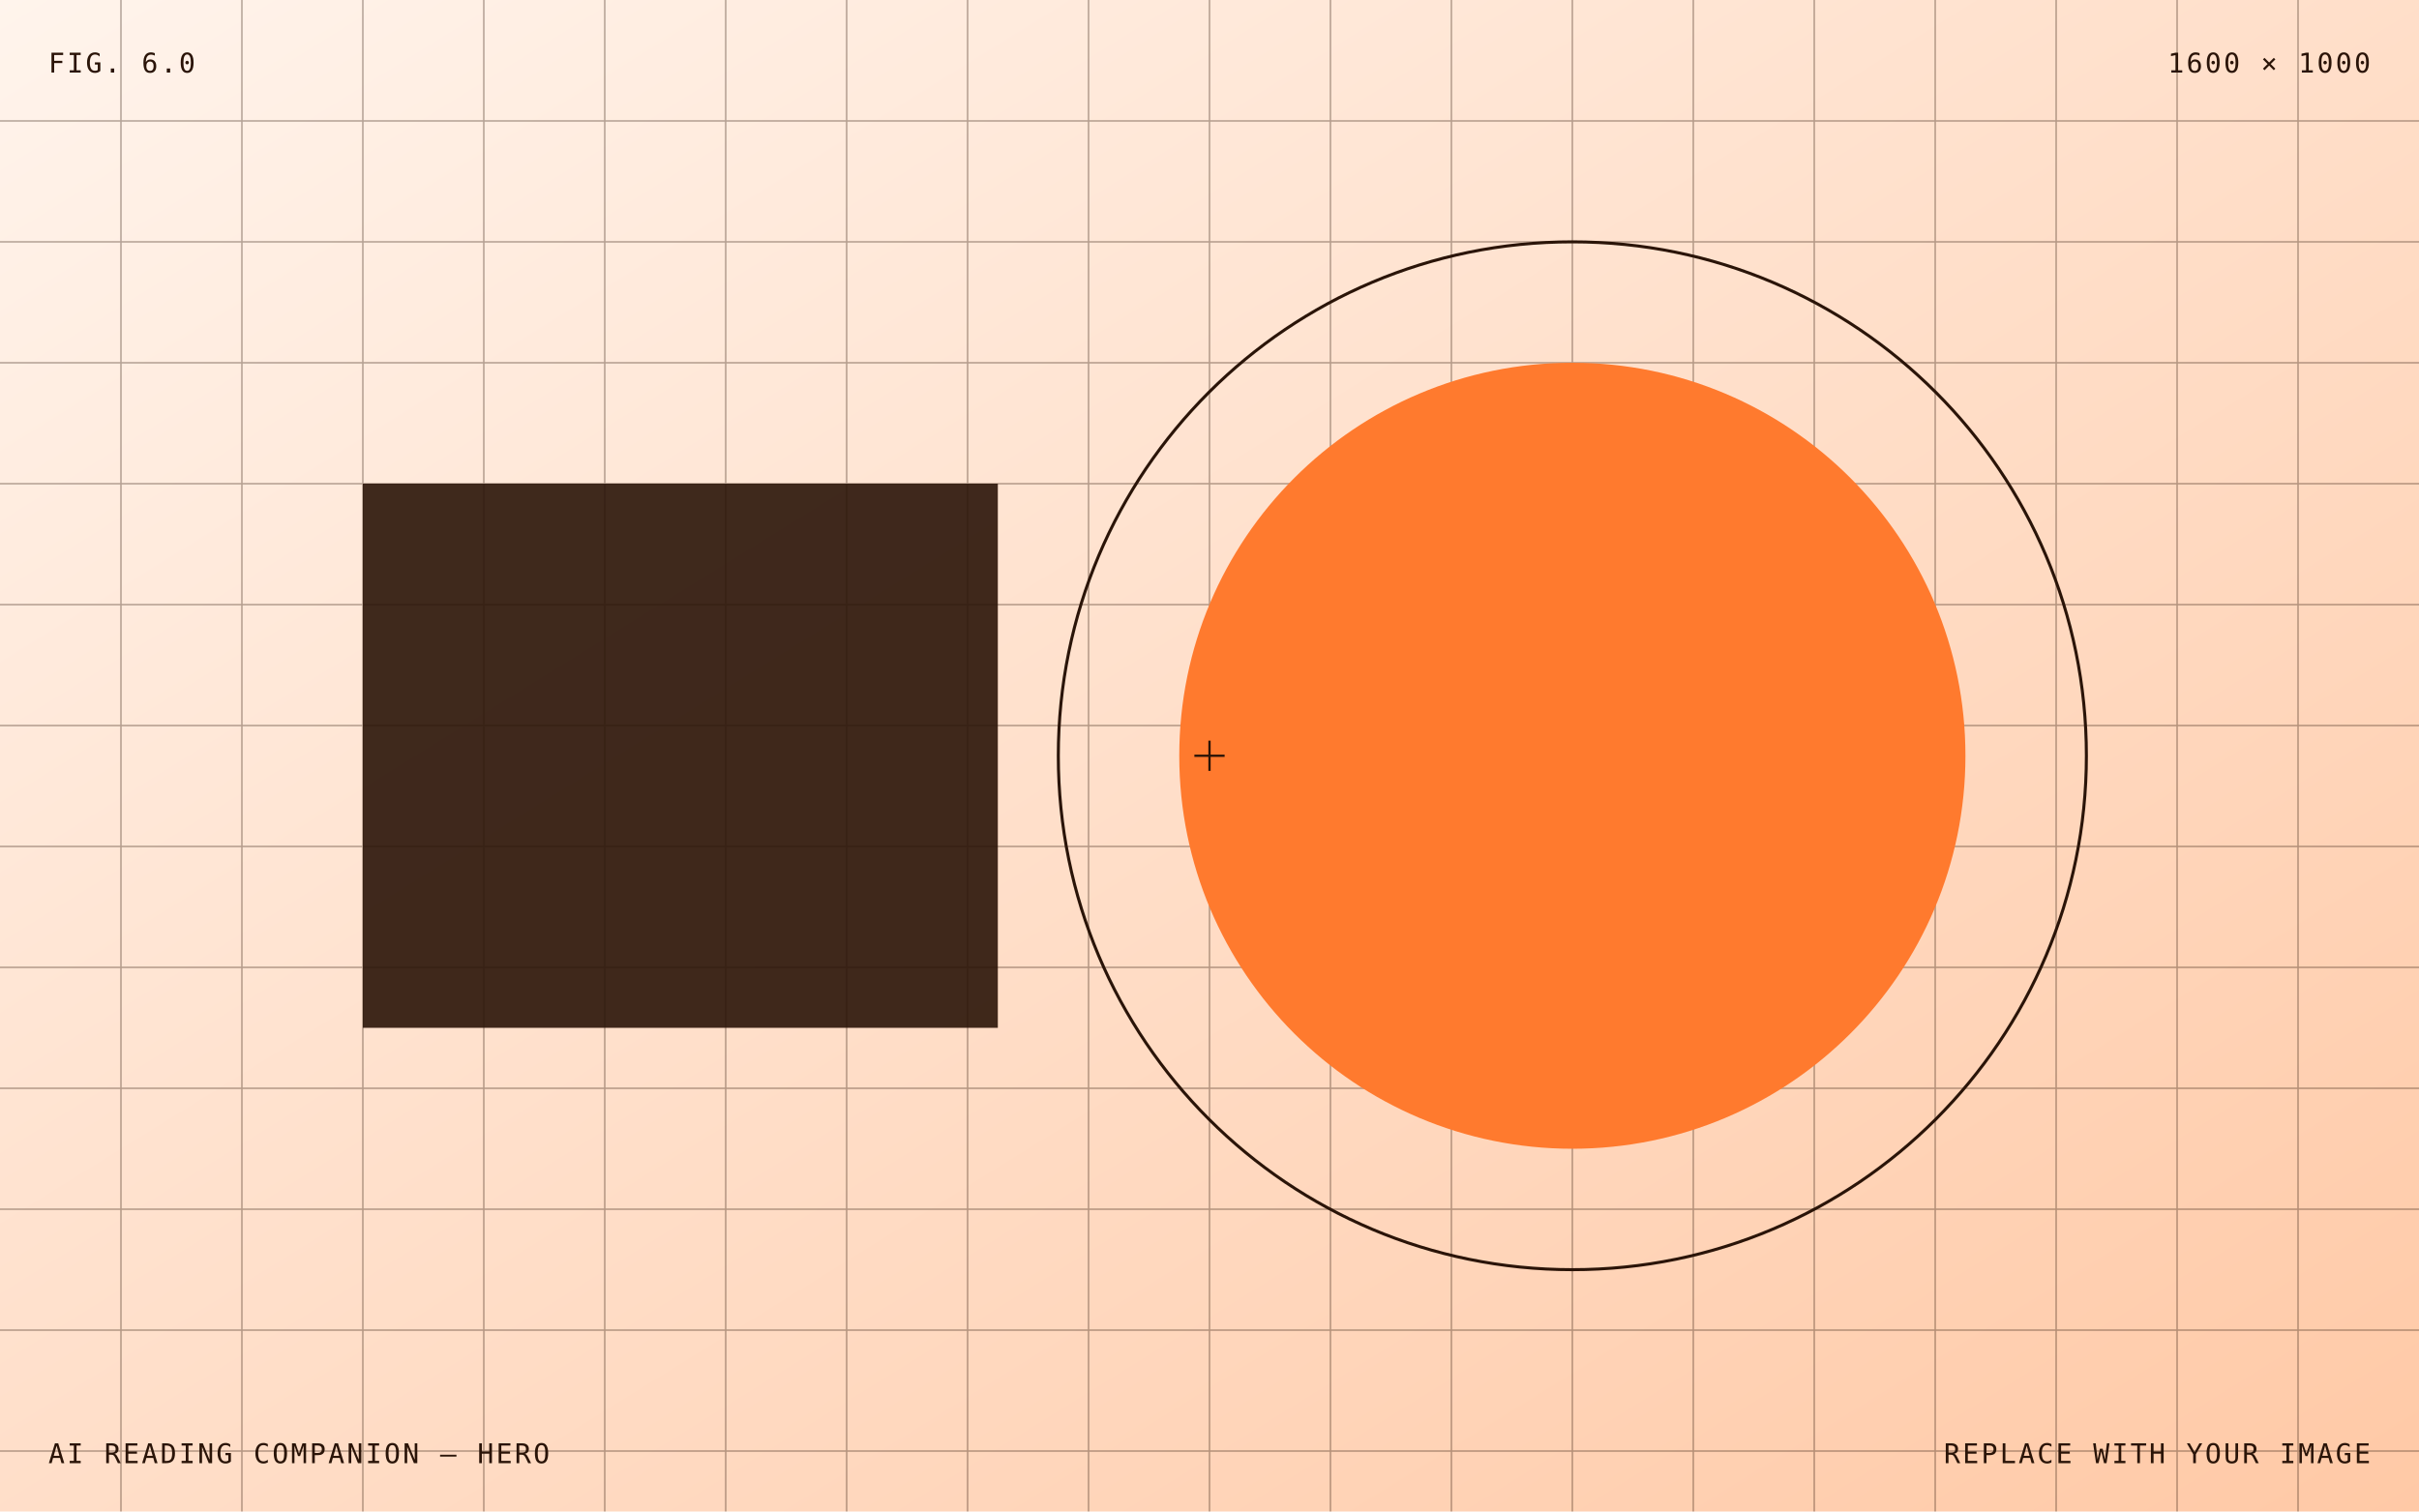
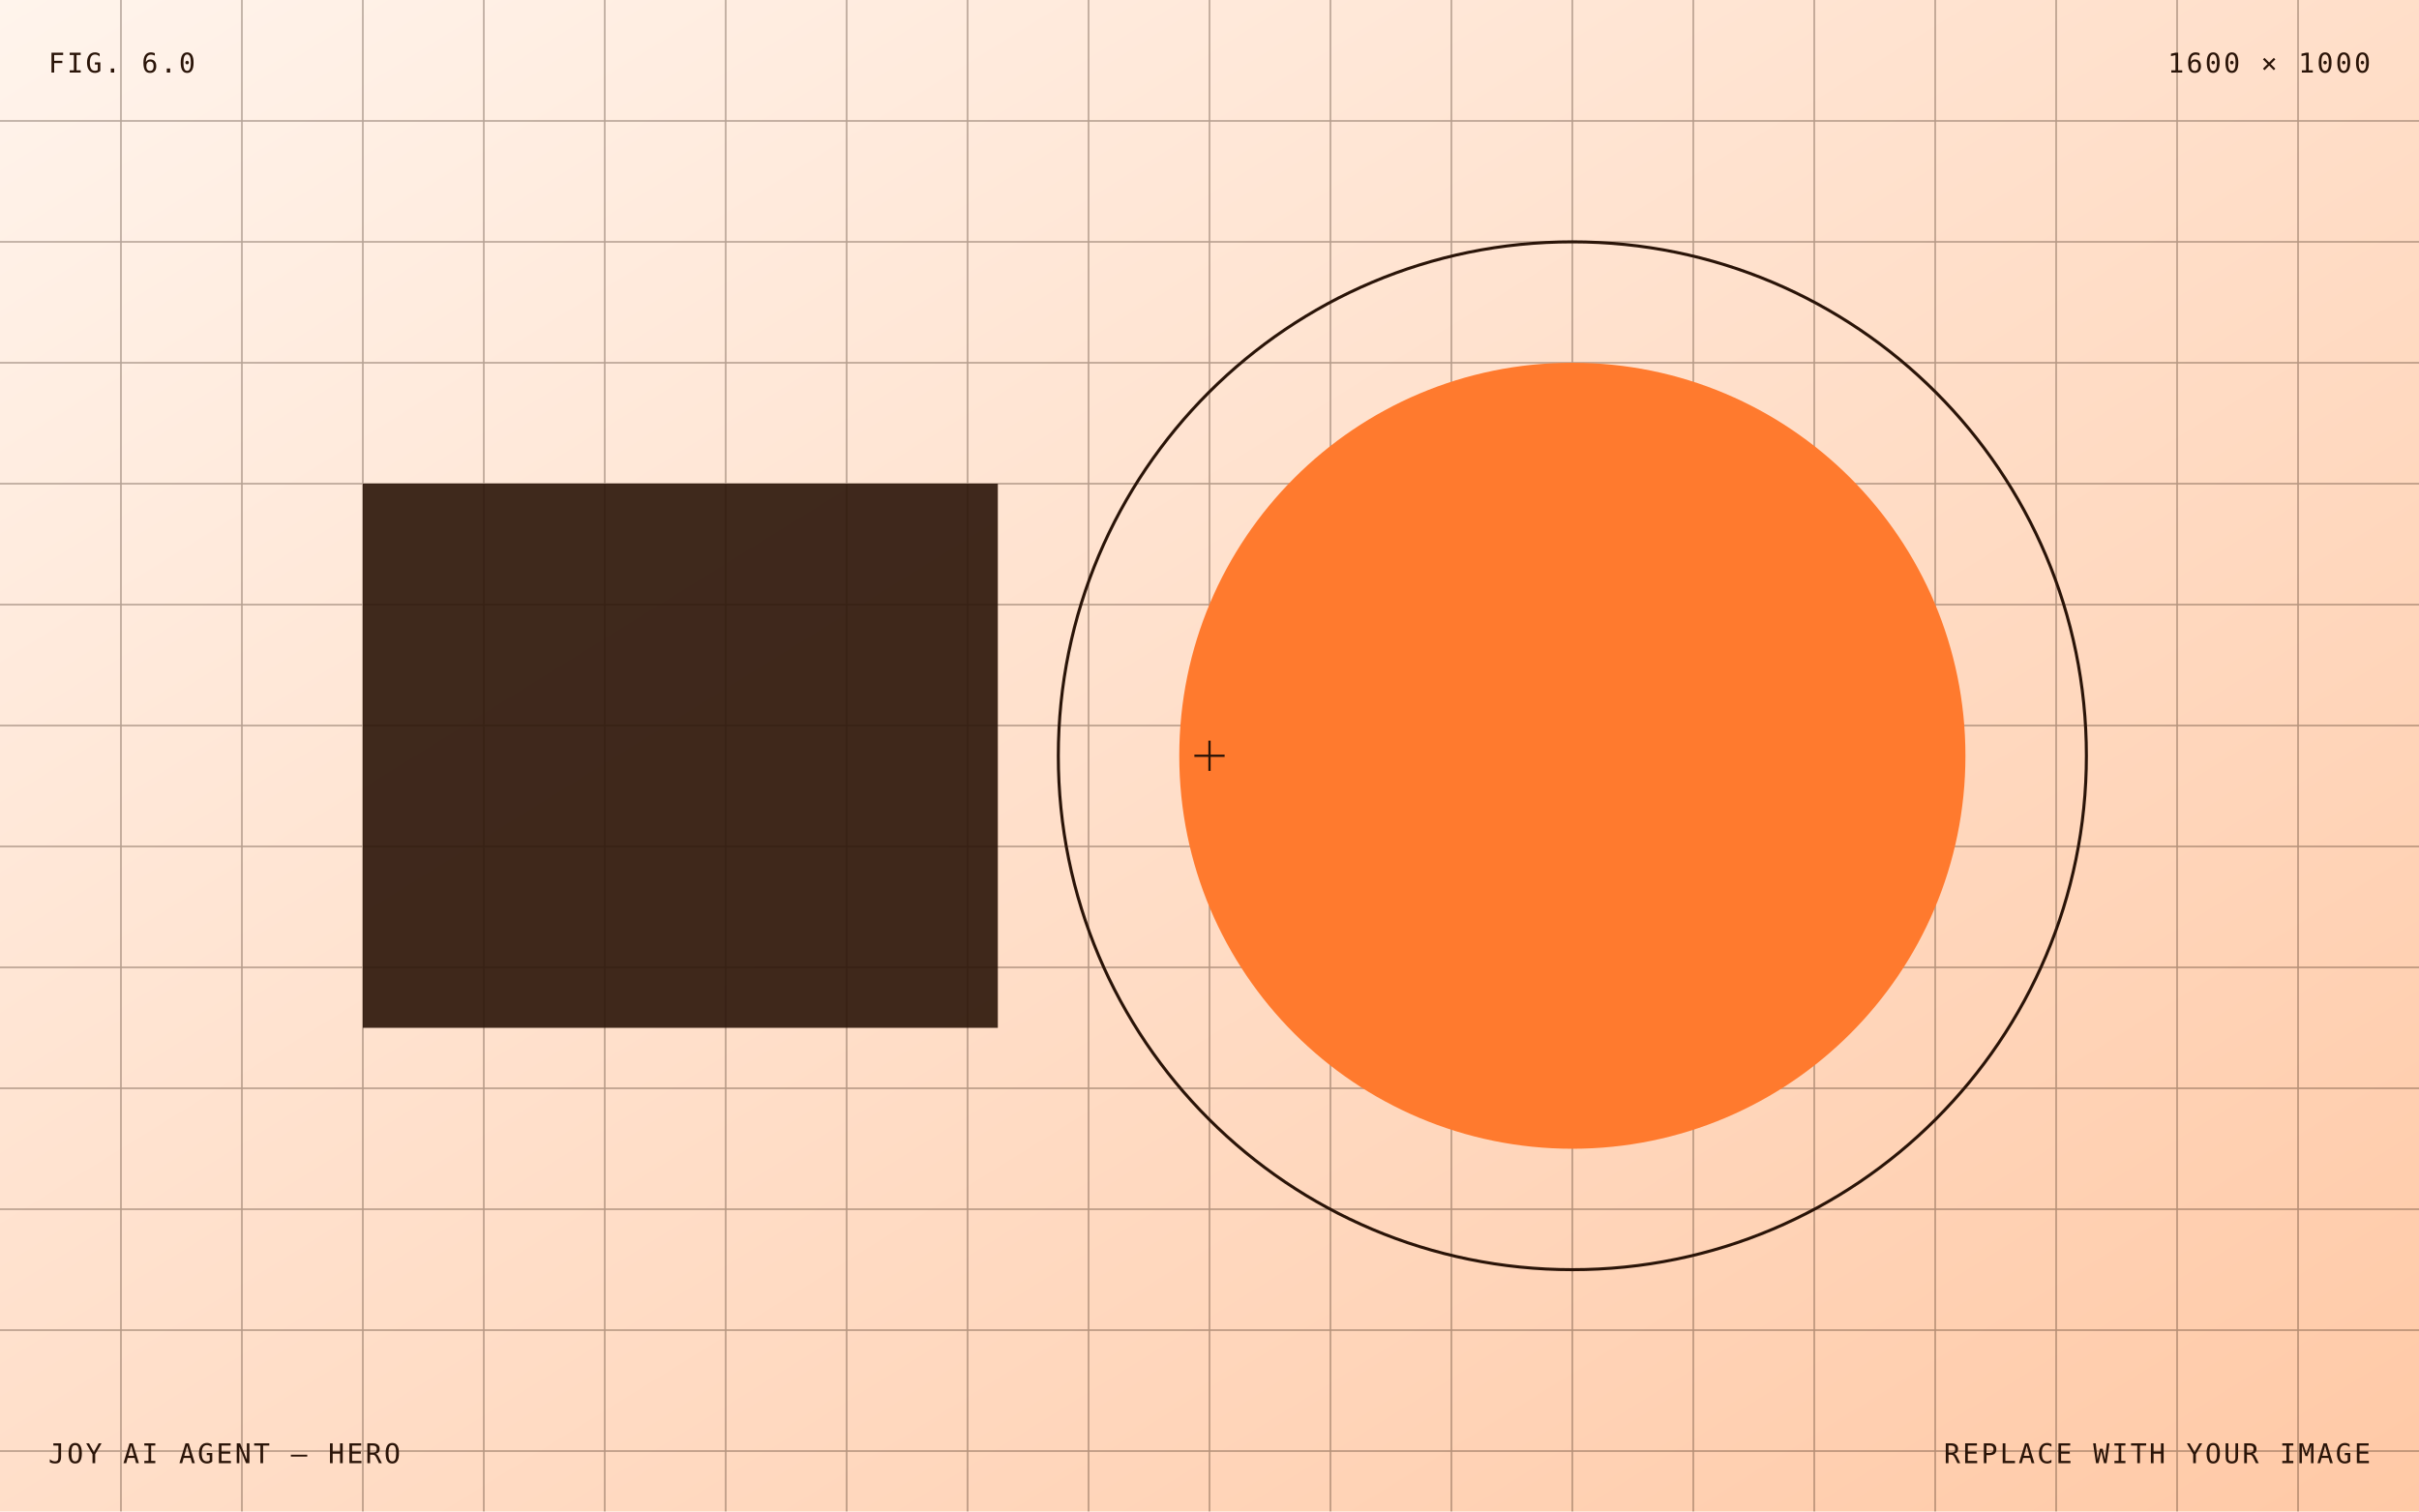
- <svg xmlns="http://www.w3.org/2000/svg" viewBox="0 0 1600 1000" width="1600" height="1000" role="img" aria-label="AI Reading Companion — hero">
+ <svg xmlns="http://www.w3.org/2000/svg" viewBox="0 0 1600 1000" width="1600" height="1000" role="img" aria-label="Joy AI Agent — hero">
  <defs>
    <linearGradient id="g" x1="0" y1="0" x2="1" y2="1">
      <stop offset="0" stop-color="#fff4ec" />
      <stop offset="1" stop-color="#ffc9a6" />
    </linearGradient>
  </defs>
  <rect width="1600" height="1000" fill="url(#g)" />
  <g stroke="#2a1408" stroke-width="1" opacity=".35">
    <line x1="80" y1="0" x2="80" y2="1000" />
    <line x1="160" y1="0" x2="160" y2="1000" />
    <line x1="240" y1="0" x2="240" y2="1000" />
    <line x1="320" y1="0" x2="320" y2="1000" />
    <line x1="400" y1="0" x2="400" y2="1000" />
    <line x1="480" y1="0" x2="480" y2="1000" />
    <line x1="560" y1="0" x2="560" y2="1000" />
    <line x1="640" y1="0" x2="640" y2="1000" />
    <line x1="720" y1="0" x2="720" y2="1000" />
    <line x1="800" y1="0" x2="800" y2="1000" />
    <line x1="880" y1="0" x2="880" y2="1000" />
    <line x1="960" y1="0" x2="960" y2="1000" />
    <line x1="1040" y1="0" x2="1040" y2="1000" />
    <line x1="1120" y1="0" x2="1120" y2="1000" />
    <line x1="1200" y1="0" x2="1200" y2="1000" />
    <line x1="1280" y1="0" x2="1280" y2="1000" />
    <line x1="1360" y1="0" x2="1360" y2="1000" />
    <line x1="1440" y1="0" x2="1440" y2="1000" />
    <line x1="1520" y1="0" x2="1520" y2="1000" />
    <line x1="0" y1="80" x2="1600" y2="80" />
    <line x1="0" y1="160" x2="1600" y2="160" />
    <line x1="0" y1="240" x2="1600" y2="240" />
    <line x1="0" y1="320" x2="1600" y2="320" />
    <line x1="0" y1="400" x2="1600" y2="400" />
    <line x1="0" y1="480" x2="1600" y2="480" />
    <line x1="0" y1="560" x2="1600" y2="560" />
    <line x1="0" y1="640" x2="1600" y2="640" />
    <line x1="0" y1="720" x2="1600" y2="720" />
    <line x1="0" y1="800" x2="1600" y2="800" />
    <line x1="0" y1="880" x2="1600" y2="880" />
    <line x1="0" y1="960" x2="1600" y2="960" />
  </g>
  <circle cx="1040" cy="500" r="260" fill="#ff7a2e" />
  <circle cx="1040" cy="500" r="340" fill="none" stroke="#2a1408" stroke-width="2" />
  <rect x="240" y="320" width="420" height="360" fill="#2a1408" opacity=".9" />
  <g font-family="ui-monospace, Menlo, monospace" font-size="18" fill="#2a1408" letter-spacing="1.5">
    <text x="32" y="48">FIG. 6.0</text>
    <text x="1568" y="48" text-anchor="end">1600 × 1000</text>
-     <text x="32" y="968">AI READING COMPANION — HERO</text>
+     <text x="32" y="968">JOY AI AGENT — HERO</text>
    <text x="1568" y="968" text-anchor="end">REPLACE WITH YOUR IMAGE</text>
  </g>
  <g stroke="#2a1408" stroke-width="1.5">
    <path d="M790.0 500.0h20M800.0 490.0v20" />
  </g>
</svg>
